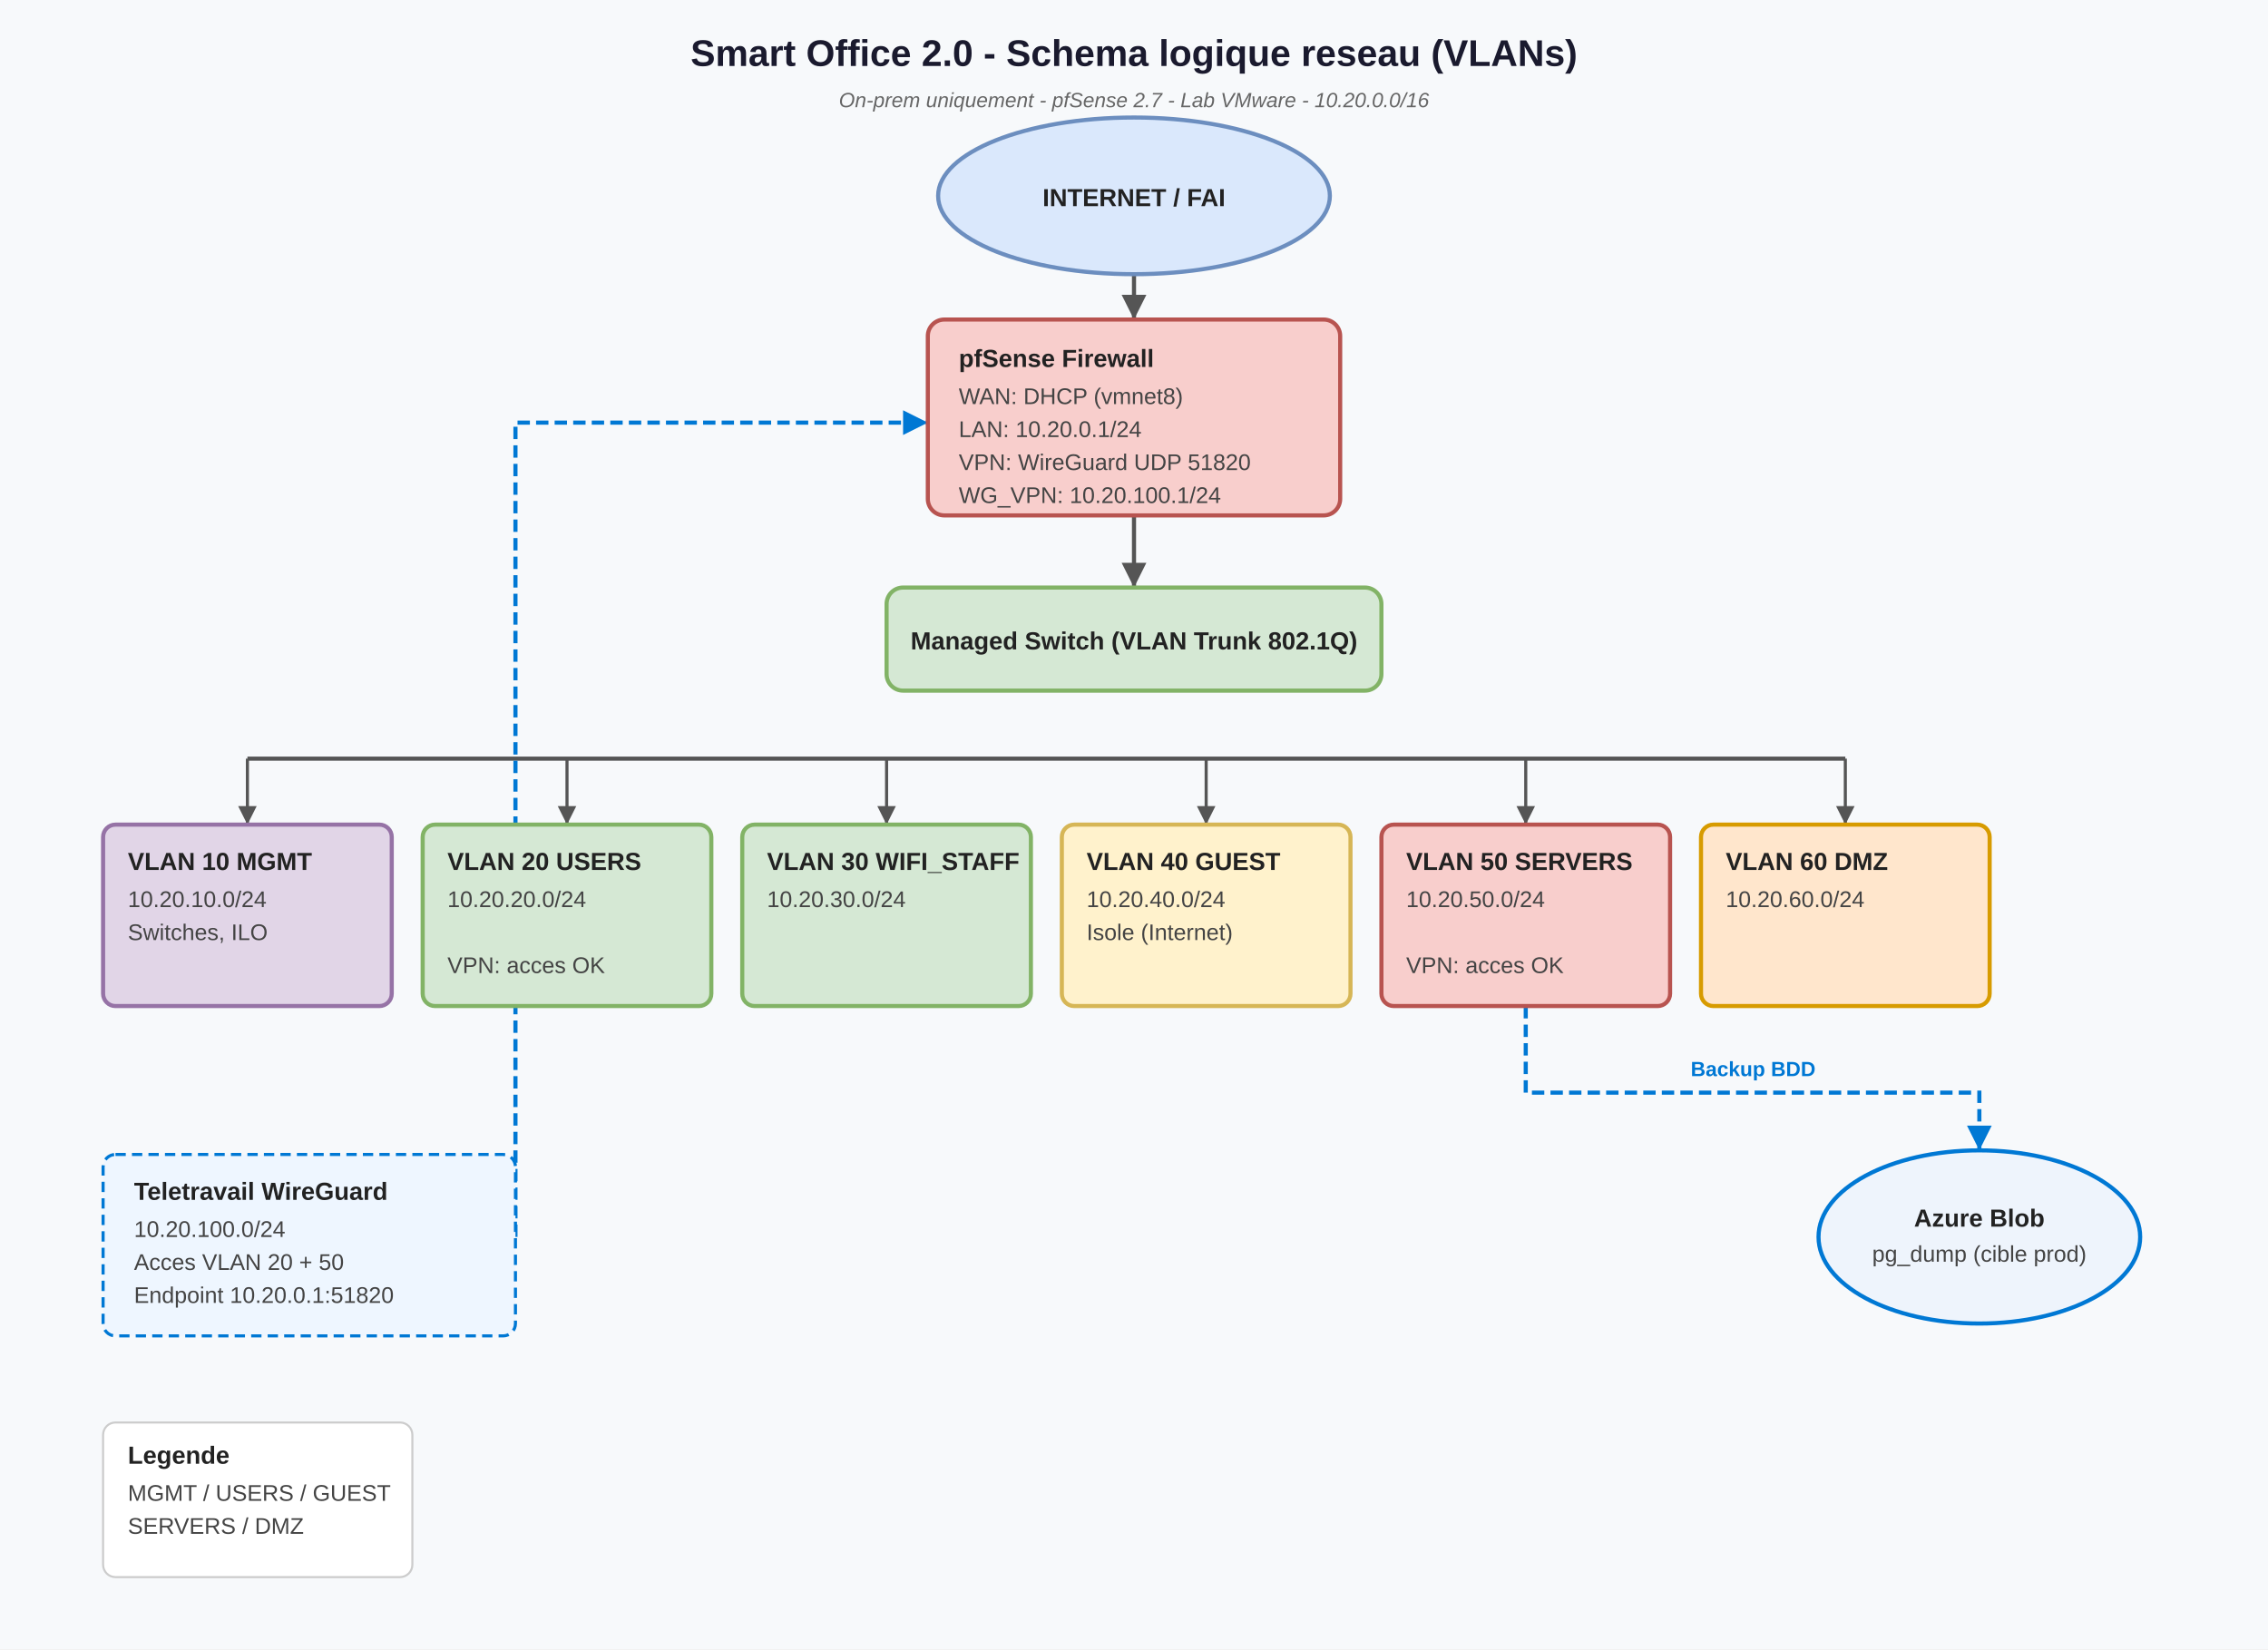
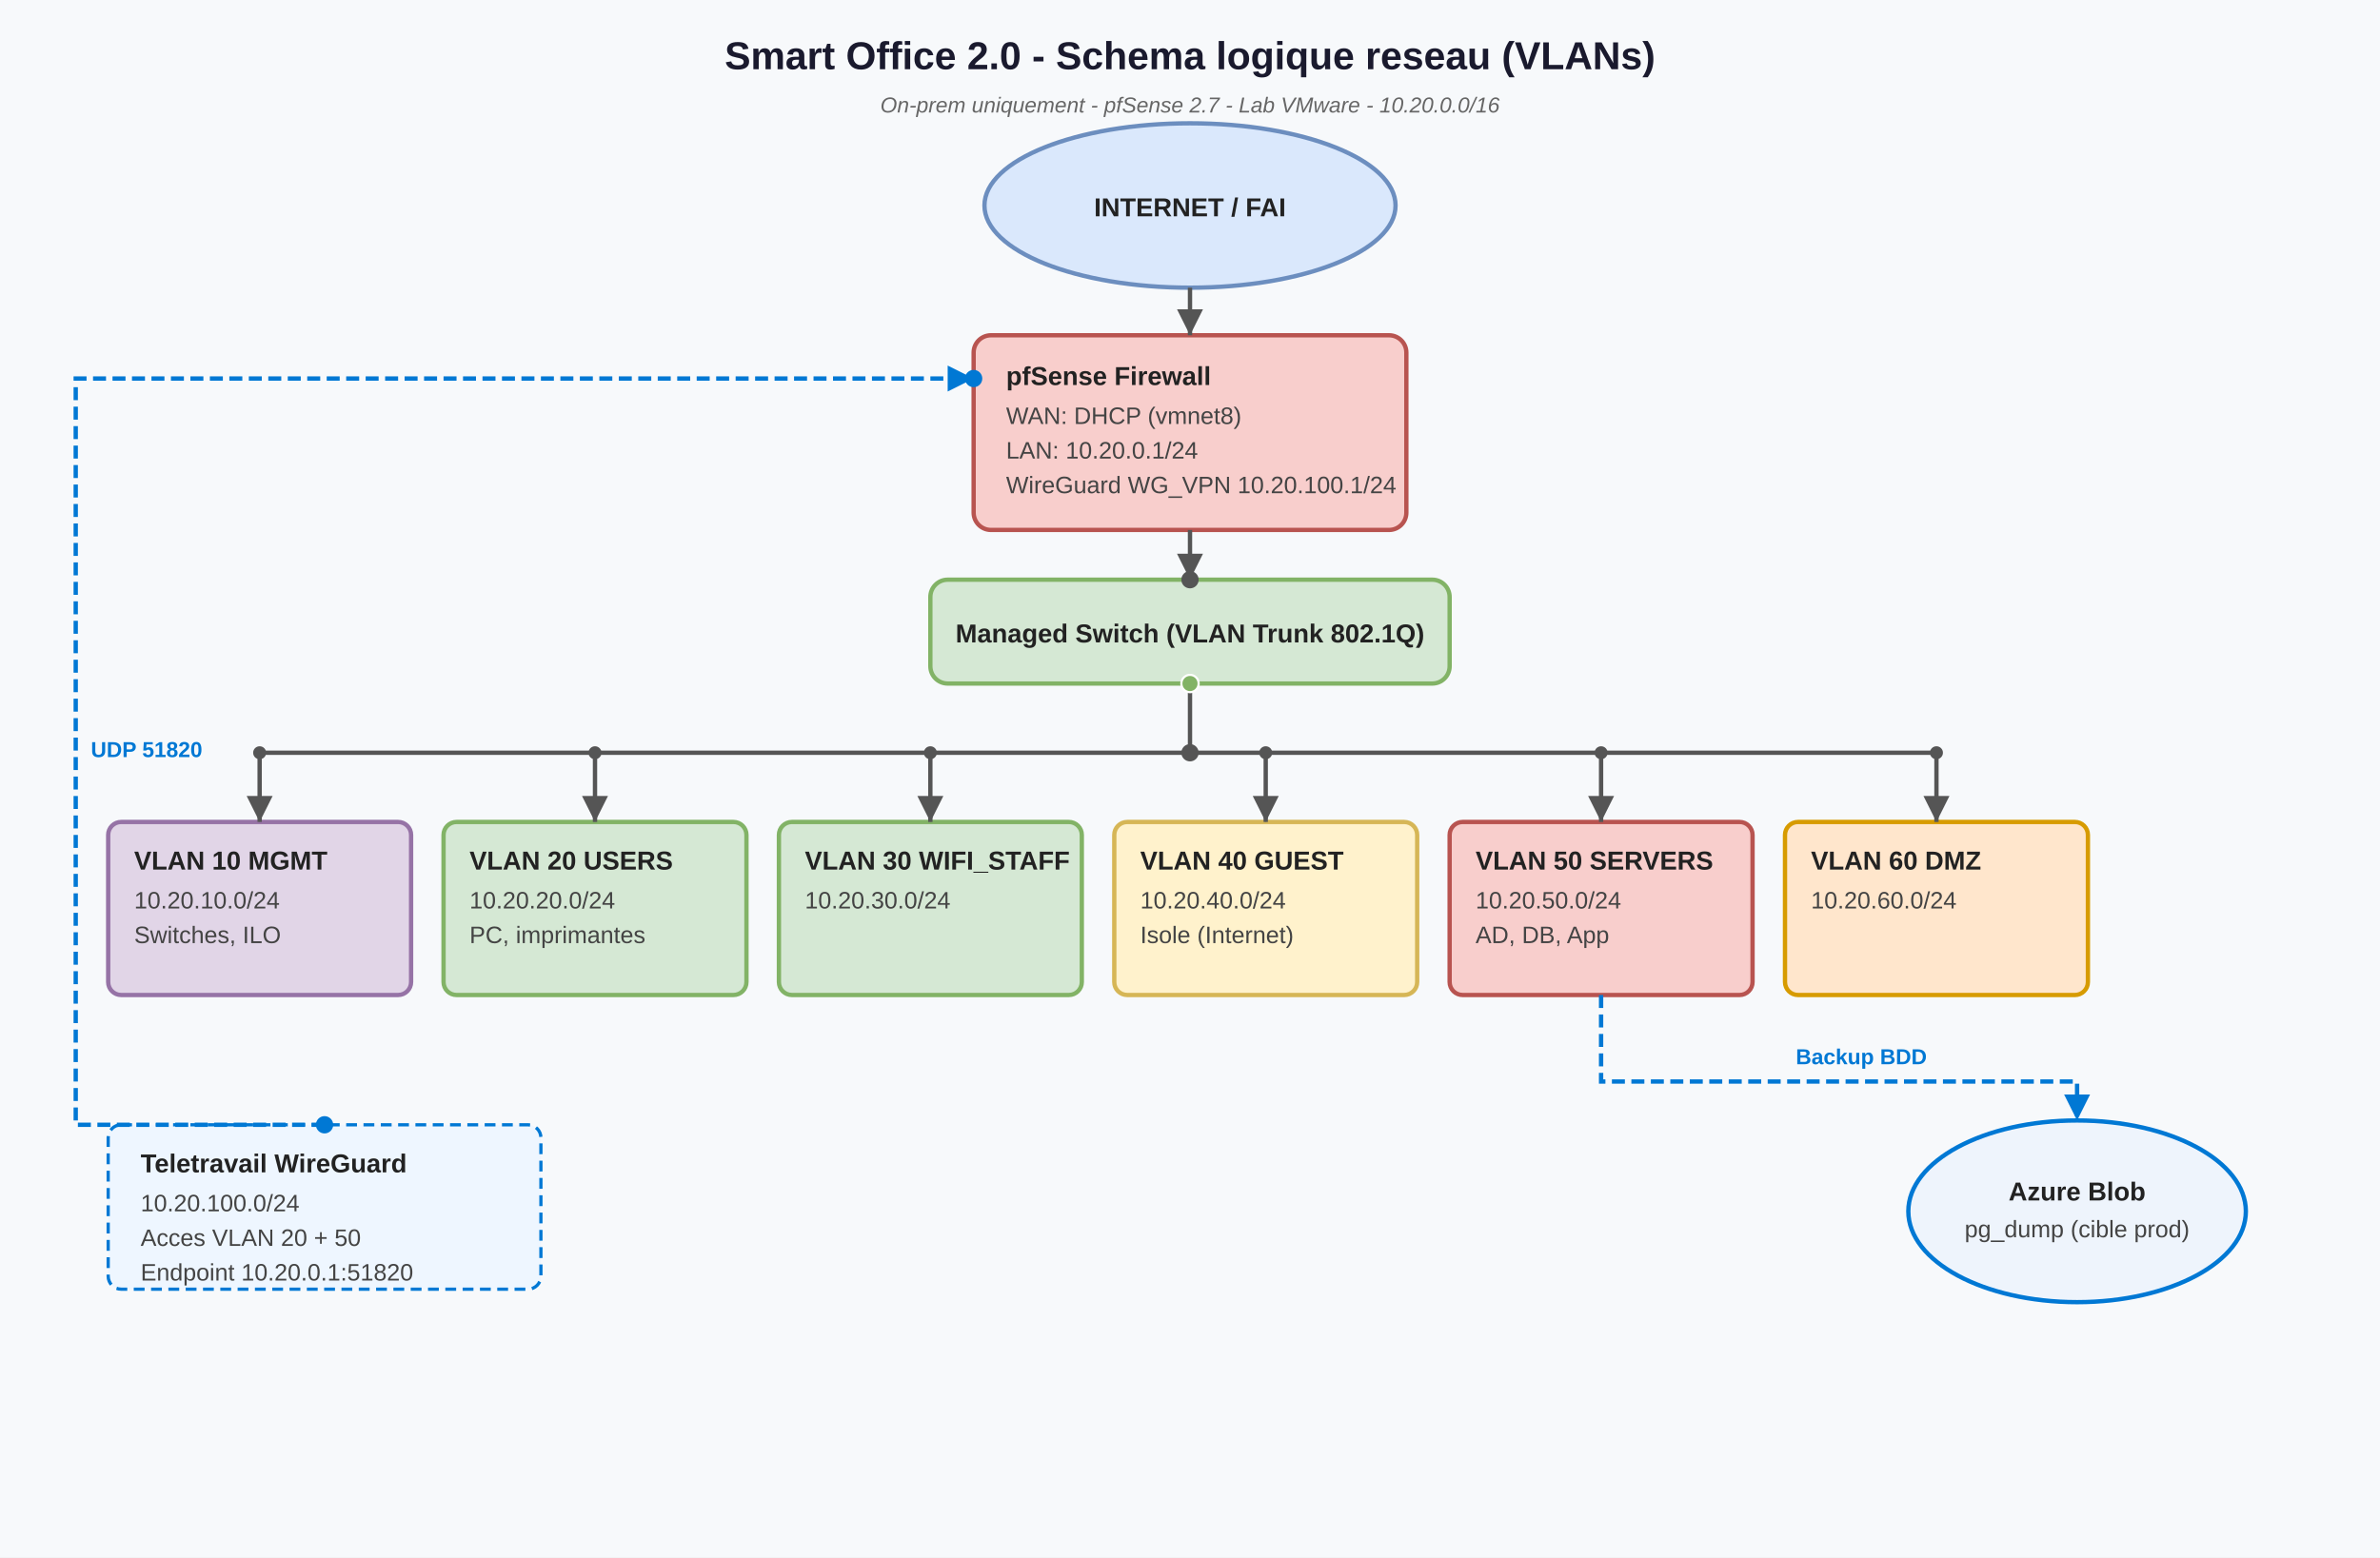
- <svg xmlns="http://www.w3.org/2000/svg" width="1100" height="800" viewBox="0 0 1100 800" font-family="Segoe UI, Arial, sans-serif">
+ <svg xmlns="http://www.w3.org/2000/svg" width="1100" height="720" viewBox="0 0 1100 720" font-family="Segoe UI, Arial, sans-serif">
  <defs>
    <style>
      .title { font-size: 18px; font-weight: 700; fill: #1a1a2e; }
      .box-title { font-size: 12px; font-weight: 700; fill: #222; }
      .text { font-size: 11px; fill: #444; }
      .note { font-size: 10px; fill: #666; font-style: italic; }
      .flow { font-size: 10px; fill: #0078D4; font-weight: 600; }
    </style>
    <marker id="arrow" markerWidth="8" markerHeight="8" refX="6" refY="3" orient="auto">
      <path d="M0,0 L6,3 L0,6 Z" fill="#555" />
    </marker>
    <marker id="arrow-blue" markerWidth="8" markerHeight="8" refX="6" refY="3" orient="auto">
      <path d="M0,0 L6,3 L0,6 Z" fill="#0078D4" />
    </marker>
  </defs>
-   <rect width="1100" height="800" fill="#f7f9fb" />
+   <rect width="1100" height="720" fill="#f7f9fb" />
  <text x="550" y="32" text-anchor="middle" class="title">Smart Office 2.0 - Schema logique reseau (VLANs)</text>
  <text x="550" y="52" text-anchor="middle" class="note">On-prem uniquement - pfSense 2.7 - Lab VMware - 10.20.0.0/16</text>
-   <g id="connectors" fill="none">
-     <line x1="550" y1="133" x2="550" y2="155" stroke="#555" stroke-width="2" marker-end="url(#arrow)" />
-     <line x1="550" y1="250" x2="550" y2="285" stroke="#555" stroke-width="2" marker-end="url(#arrow)" />
-     <line x1="120" y1="368" x2="895" y2="368" stroke="#555" stroke-width="2" />
-     <line x1="120" y1="368" x2="120" y2="400" stroke="#555" stroke-width="1.5" marker-end="url(#arrow)" />
-     <line x1="275" y1="368" x2="275" y2="400" stroke="#555" stroke-width="1.5" marker-end="url(#arrow)" />
-     <line x1="430" y1="368" x2="430" y2="400" stroke="#555" stroke-width="1.5" marker-end="url(#arrow)" />
-     <line x1="585" y1="368" x2="585" y2="400" stroke="#555" stroke-width="1.5" marker-end="url(#arrow)" />
-     <line x1="740" y1="368" x2="740" y2="400" stroke="#555" stroke-width="1.5" marker-end="url(#arrow)" />
-     <line x1="895" y1="368" x2="895" y2="400" stroke="#555" stroke-width="1.5" marker-end="url(#arrow)" />
-     <path d="M740 488 L740 530 L960 530 L960 558" stroke="#0078D4" stroke-width="2" stroke-dasharray="6,3" marker-end="url(#arrow-blue)" />
-     <text x="820" y="522" class="flow">Backup BDD</text>
-     <path d="M250 600 L250 205 L450 205" stroke="#0078D4" stroke-width="2" stroke-dasharray="6,3" marker-end="url(#arrow-blue)" />
-     <text x="255" y="420" class="flow">VPN UDP 51820</text>
-   </g>
  <ellipse cx="550" cy="95" rx="95" ry="38" fill="#dae8fc" stroke="#6c8ebf" stroke-width="2" />
  <text x="550" y="100" text-anchor="middle" class="box-title">INTERNET / FAI</text>
-   <rect x="450" y="155" width="200" height="95" rx="8" fill="#f8cecc" stroke="#b85450" stroke-width="2" />
+   <rect x="450" y="155" width="200" height="90" rx="8" fill="#f8cecc" stroke="#b85450" stroke-width="2" />
  <text x="465" y="178" class="box-title">pfSense Firewall</text>
  <text x="465" y="196" class="text">WAN: DHCP (vmnet8)</text>
  <text x="465" y="212" class="text">LAN: 10.20.0.1/24</text>
-   <text x="465" y="228" class="text">VPN: WireGuard UDP 51820</text>
-   <text x="465" y="244" class="text">WG_VPN: 10.20.100.1/24</text>
-   <rect x="430" y="285" width="240" height="50" rx="8" fill="#d5e8d4" stroke="#82b366" stroke-width="2" />
-   <text x="550" y="315" text-anchor="middle" class="box-title">Managed Switch (VLAN Trunk 802.1Q)</text>
-   <rect x="50" y="400" width="140" height="88" rx="6" fill="#e1d5e7" stroke="#9673a6" stroke-width="2" />
-   <text x="62" y="422" class="box-title">VLAN 10 MGMT</text>
-   <text x="62" y="440" class="text">10.20.10.0/24</text>
-   <text x="62" y="456" class="text">Switches, ILO</text>
-   <rect x="205" y="400" width="140" height="88" rx="6" fill="#d5e8d4" stroke="#82b366" stroke-width="2" />
-   <text x="217" y="422" class="box-title">VLAN 20 USERS</text>
-   <text x="217" y="440" class="text">10.20.20.0/24</text>
-   <text x="217" y="472" class="text">VPN: acces OK</text>
-   <rect x="360" y="400" width="140" height="88" rx="6" fill="#d5e8d4" stroke="#82b366" stroke-width="2" />
-   <text x="372" y="422" class="box-title">VLAN 30 WIFI_STAFF</text>
-   <text x="372" y="440" class="text">10.20.30.0/24</text>
-   <rect x="515" y="400" width="140" height="88" rx="6" fill="#fff2cc" stroke="#d6b656" stroke-width="2" />
-   <text x="527" y="422" class="box-title">VLAN 40 GUEST</text>
-   <text x="527" y="440" class="text">10.20.40.0/24</text>
-   <text x="527" y="456" class="text">Isole (Internet)</text>
-   <rect x="670" y="400" width="140" height="88" rx="6" fill="#f8cecc" stroke="#b85450" stroke-width="2" />
-   <text x="682" y="422" class="box-title">VLAN 50 SERVERS</text>
-   <text x="682" y="440" class="text">10.20.50.0/24</text>
-   <text x="682" y="472" class="text">VPN: acces OK</text>
-   <rect x="825" y="400" width="140" height="88" rx="6" fill="#ffe6cc" stroke="#d79b00" stroke-width="2" />
-   <text x="837" y="422" class="box-title">VLAN 60 DMZ</text>
-   <text x="837" y="440" class="text">10.20.60.0/24</text>
-   <ellipse cx="960" cy="600" rx="78" ry="42" fill="#eef4fc" stroke="#0078D4" stroke-width="2" />
-   <text x="960" y="595" text-anchor="middle" class="box-title">Azure Blob</text>
-   <text x="960" y="612" text-anchor="middle" class="text">pg_dump (cible prod)</text>
-   <rect x="50" y="560" width="200" height="88" rx="6" fill="#eef6ff" stroke="#0078D4" stroke-width="1.5" stroke-dasharray="5,3" />
-   <text x="65" y="582" class="box-title">Teletravail WireGuard</text>
-   <text x="65" y="600" class="text">10.20.100.0/24</text>
-   <text x="65" y="616" class="text">Acces VLAN 20 + 50</text>
-   <text x="65" y="632" class="text">Endpoint 10.20.0.1:51820</text>
-   <rect x="50" y="690" width="150" height="75" rx="6" fill="#fff" stroke="#ccc" stroke-width="1" />
-   <text x="62" y="710" class="box-title">Legende</text>
-   <text x="62" y="728" class="text">MGMT / USERS / GUEST</text>
-   <text x="62" y="744" class="text">SERVERS / DMZ</text>
+   <text x="465" y="228" class="text">WireGuard WG_VPN 10.20.100.1/24</text>
+   <rect x="430" y="268" width="240" height="48" rx="8" fill="#d5e8d4" stroke="#82b366" stroke-width="2" />
+   <text x="550" y="297" text-anchor="middle" class="box-title">Managed Switch (VLAN Trunk 802.1Q)</text>
+   <rect x="50" y="380" width="140" height="80" rx="6" fill="#e1d5e7" stroke="#9673a6" stroke-width="2" />
+   <text x="62" y="402" class="box-title">VLAN 10 MGMT</text>
+   <text x="62" y="420" class="text">10.20.10.0/24</text>
+   <text x="62" y="436" class="text">Switches, ILO</text>
+   <rect x="205" y="380" width="140" height="80" rx="6" fill="#d5e8d4" stroke="#82b366" stroke-width="2" />
+   <text x="217" y="402" class="box-title">VLAN 20 USERS</text>
+   <text x="217" y="420" class="text">10.20.20.0/24</text>
+   <text x="217" y="436" class="text">PC, imprimantes</text>
+   <rect x="360" y="380" width="140" height="80" rx="6" fill="#d5e8d4" stroke="#82b366" stroke-width="2" />
+   <text x="372" y="402" class="box-title">VLAN 30 WIFI_STAFF</text>
+   <text x="372" y="420" class="text">10.20.30.0/24</text>
+   <rect x="515" y="380" width="140" height="80" rx="6" fill="#fff2cc" stroke="#d6b656" stroke-width="2" />
+   <text x="527" y="402" class="box-title">VLAN 40 GUEST</text>
+   <text x="527" y="420" class="text">10.20.40.0/24</text>
+   <text x="527" y="436" class="text">Isole (Internet)</text>
+   <rect x="670" y="380" width="140" height="80" rx="6" fill="#f8cecc" stroke="#b85450" stroke-width="2" />
+   <text x="682" y="402" class="box-title">VLAN 50 SERVERS</text>
+   <text x="682" y="420" class="text">10.20.50.0/24</text>
+   <text x="682" y="436" class="text">AD, DB, App</text>
+   <rect x="825" y="380" width="140" height="80" rx="6" fill="#ffe6cc" stroke="#d79b00" stroke-width="2" />
+   <text x="837" y="402" class="box-title">VLAN 60 DMZ</text>
+   <text x="837" y="420" class="text">10.20.60.0/24</text>
+   <ellipse cx="960" cy="560" rx="78" ry="42" fill="#eef4fc" stroke="#0078D4" stroke-width="2" />
+   <text x="960" y="555" text-anchor="middle" class="box-title">Azure Blob</text>
+   <text x="960" y="572" text-anchor="middle" class="text">pg_dump (cible prod)</text>
+   <rect x="50" y="520" width="200" height="76" rx="6" fill="#eef6ff" stroke="#0078D4" stroke-width="1.5" stroke-dasharray="5,3" />
+   <text x="65" y="542" class="box-title">Teletravail WireGuard</text>
+   <text x="65" y="560" class="text">10.20.100.0/24</text>
+   <text x="65" y="576" class="text">Acces VLAN 20 + 50</text>
+   <text x="65" y="592" class="text">Endpoint 10.20.0.1:51820</text>
+   <g id="connectors" fill="none">
+     <line x1="550" y1="133" x2="550" y2="155" stroke="#555" stroke-width="2" marker-end="url(#arrow)" />
+     <line x1="550" y1="245" x2="550" y2="268" stroke="#555" stroke-width="2" marker-end="url(#arrow)" />
+     <circle cx="550" cy="268" r="4" fill="#555" />
+     <line x1="550" y1="316" x2="550" y2="348" stroke="#555" stroke-width="2" />
+     <circle cx="550" cy="316" r="4" fill="#82b366" stroke="#fff" stroke-width="1" />
+     <line x1="120" y1="348" x2="895" y2="348" stroke="#555" stroke-width="2" />
+     <circle cx="550" cy="348" r="4" fill="#555" />
+     <line x1="120" y1="348" x2="120" y2="380" stroke="#555" stroke-width="2" marker-end="url(#arrow)" />
+     <circle cx="120" cy="348" r="3" fill="#555" />
+     <line x1="275" y1="348" x2="275" y2="380" stroke="#555" stroke-width="2" marker-end="url(#arrow)" />
+     <circle cx="275" cy="348" r="3" fill="#555" />
+     <line x1="430" y1="348" x2="430" y2="380" stroke="#555" stroke-width="2" marker-end="url(#arrow)" />
+     <circle cx="430" cy="348" r="3" fill="#555" />
+     <line x1="585" y1="348" x2="585" y2="380" stroke="#555" stroke-width="2" marker-end="url(#arrow)" />
+     <circle cx="585" cy="348" r="3" fill="#555" />
+     <line x1="740" y1="348" x2="740" y2="380" stroke="#555" stroke-width="2" marker-end="url(#arrow)" />
+     <circle cx="740" cy="348" r="3" fill="#555" />
+     <line x1="895" y1="348" x2="895" y2="380" stroke="#555" stroke-width="2" marker-end="url(#arrow)" />
+     <circle cx="895" cy="348" r="3" fill="#555" />
+     <path d="M740 460 L740 500 L960 500 L960 518" stroke="#0078D4" stroke-width="2" stroke-dasharray="6,3" marker-end="url(#arrow-blue)" />
+     <text x="830" y="492" class="flow">Backup BDD</text>
+     <path d="M150 520 L35 520 L35 175 L450 175" stroke="#0078D4" stroke-width="2" stroke-dasharray="6,3" marker-end="url(#arrow-blue)" />
+     <text x="42" y="350" class="flow">UDP 51820</text>
+     <circle cx="150" cy="520" r="4" fill="#0078D4" />
+     <circle cx="450" cy="175" r="4" fill="#0078D4" />
+   </g>
</svg>
